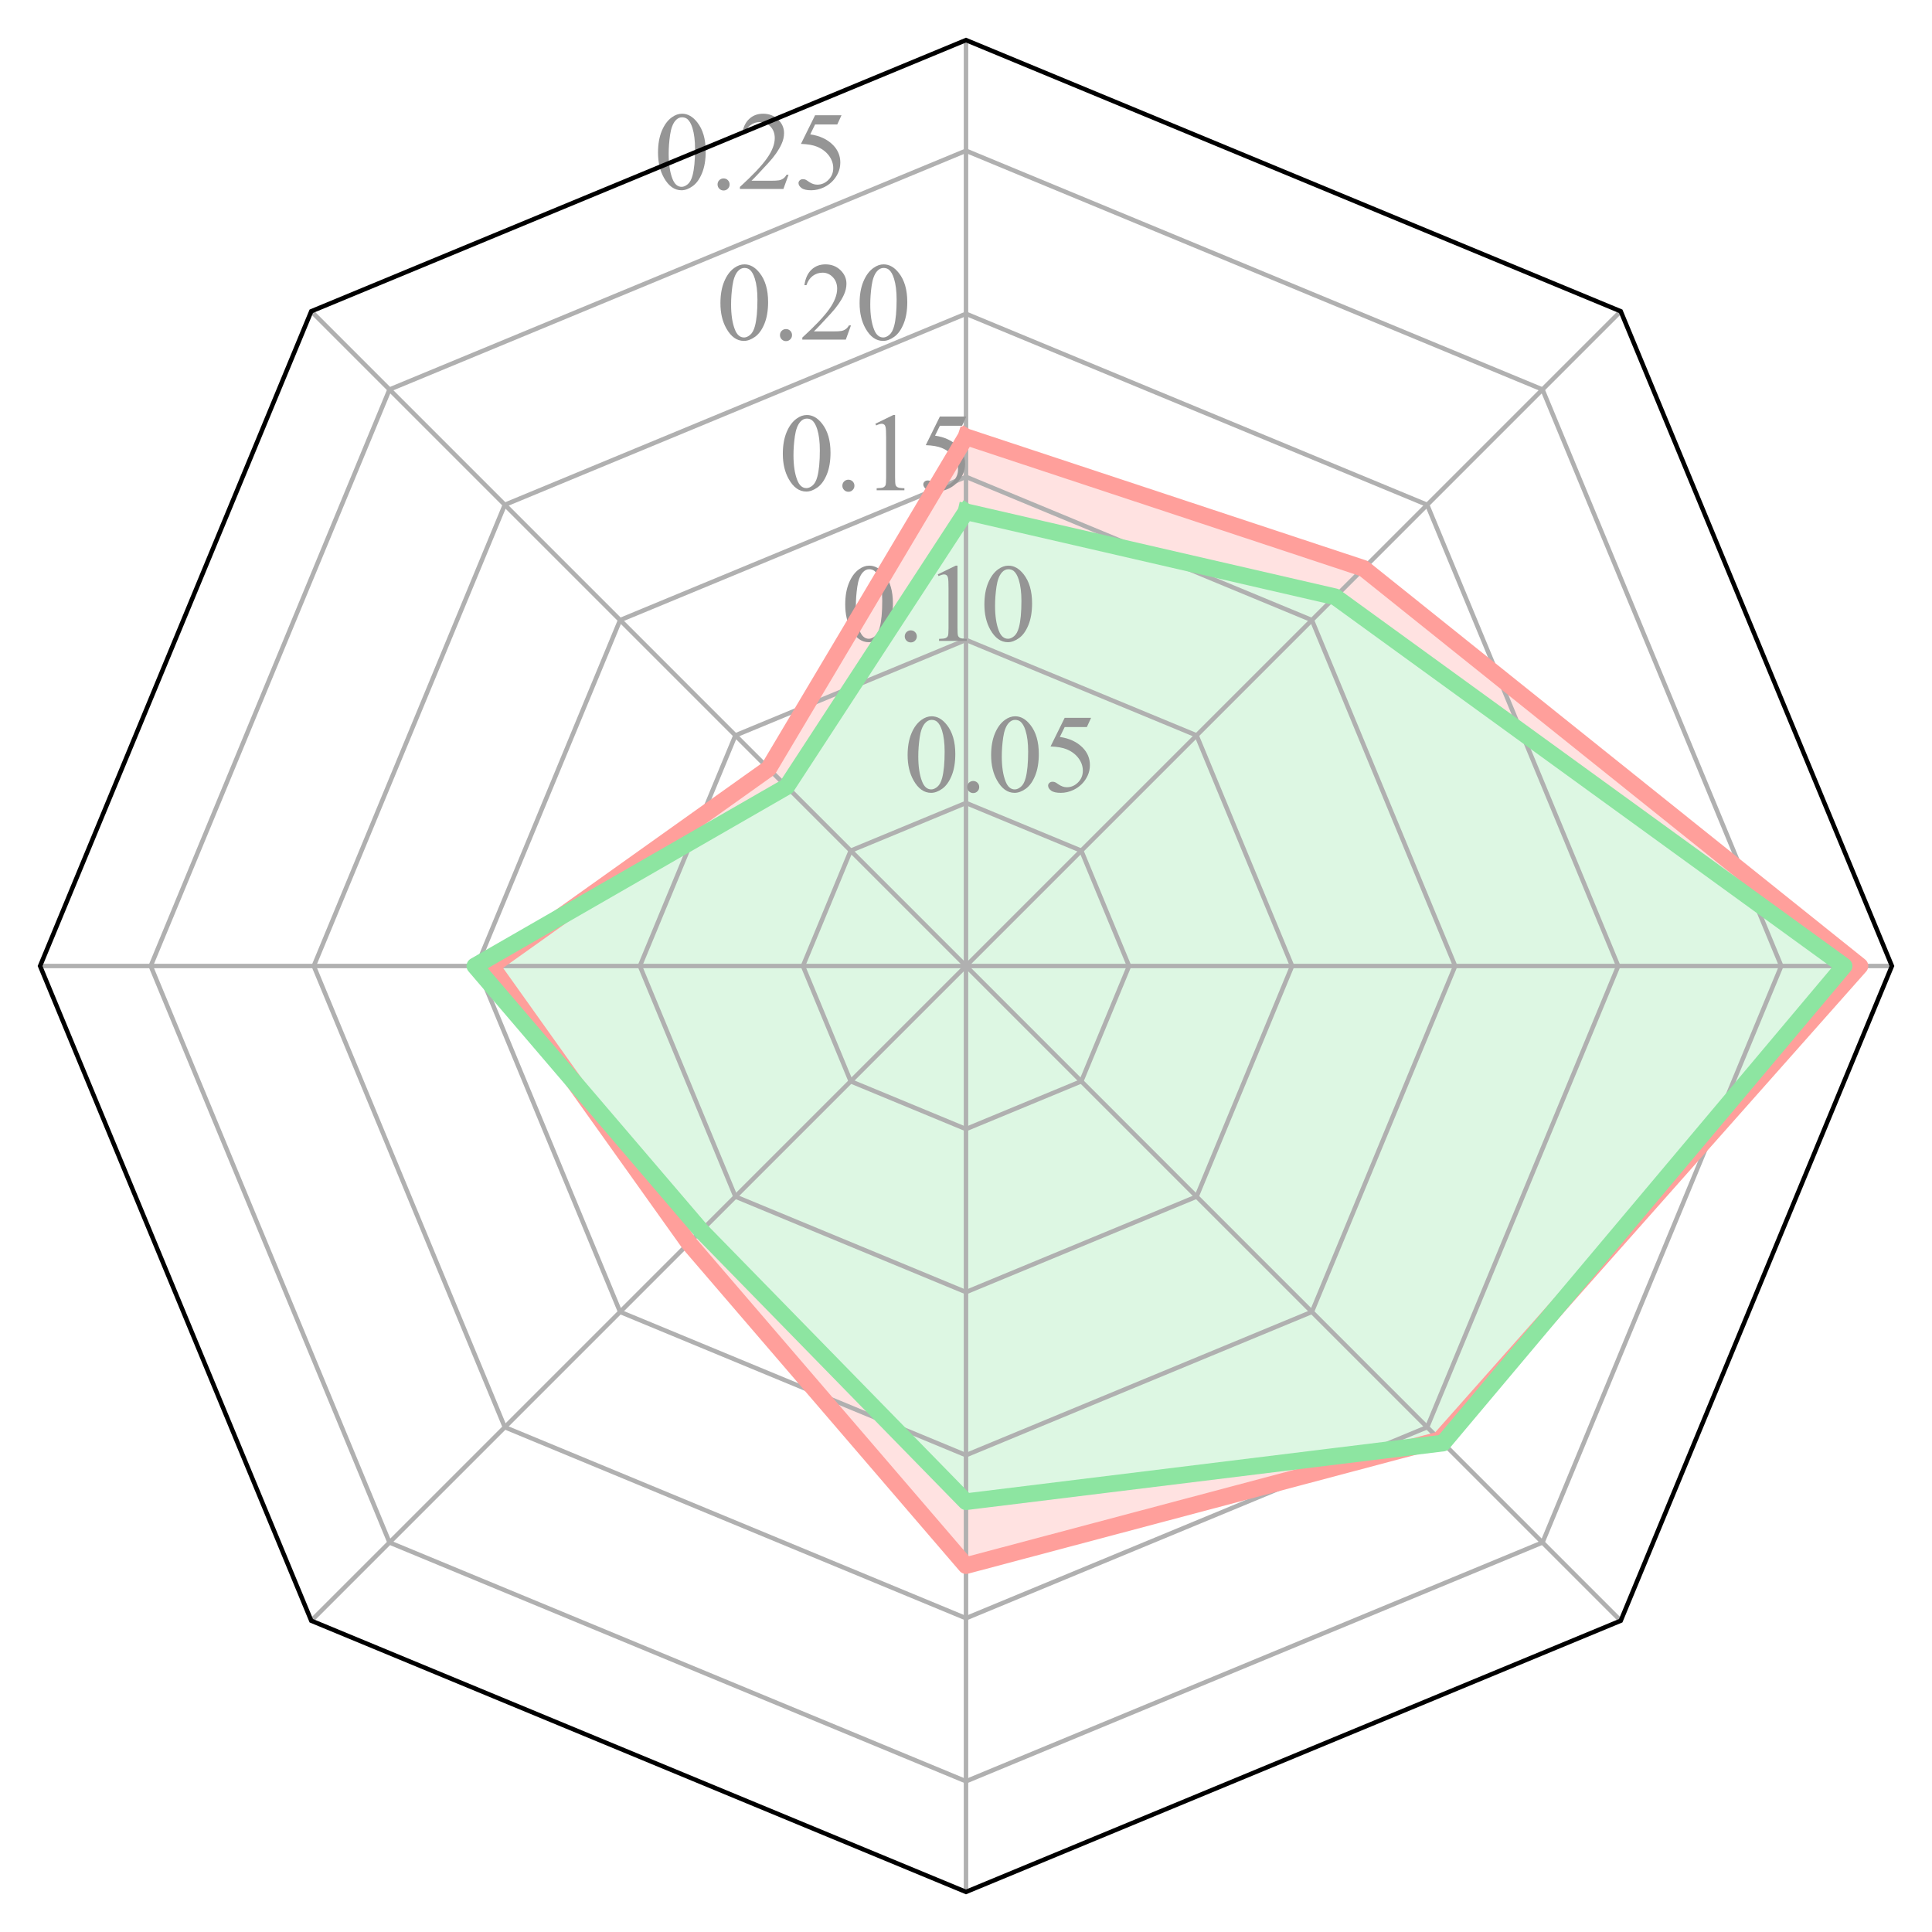
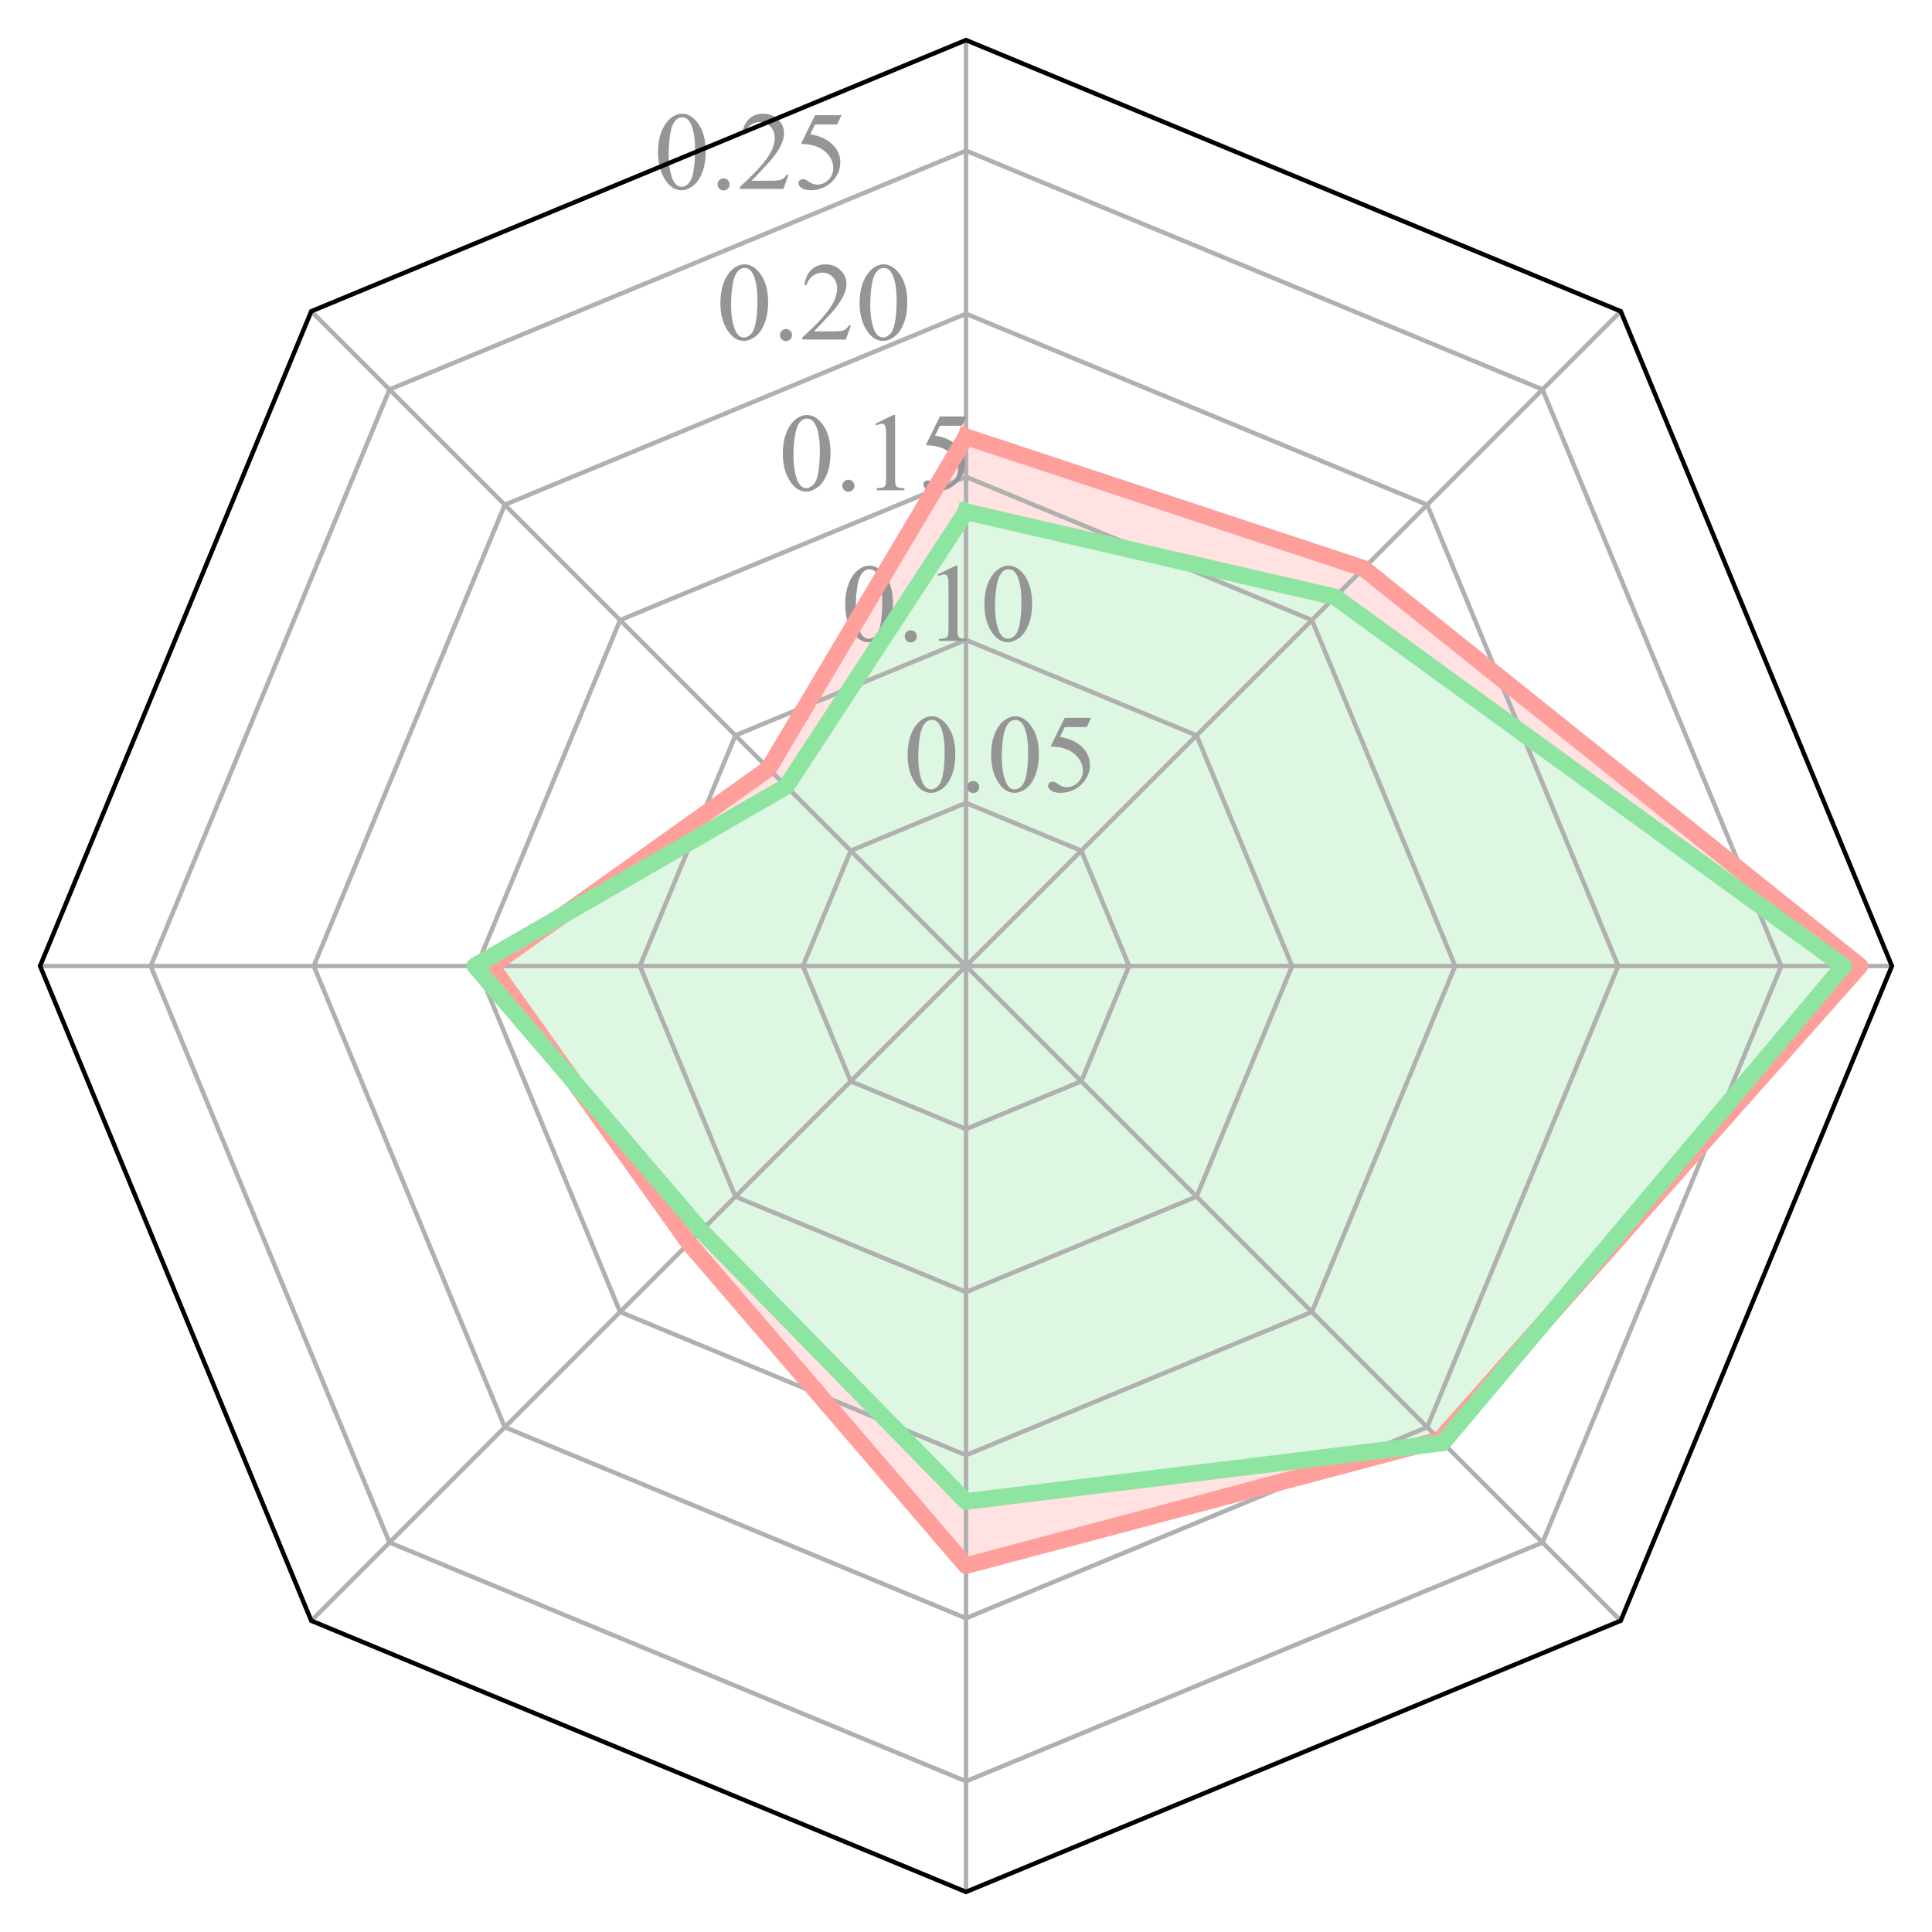
<svg xmlns="http://www.w3.org/2000/svg" xmlns:xlink="http://www.w3.org/1999/xlink" width="347.04pt" height="347.04pt" viewBox="0 0 347.04 347.04" version="1.1">
  <defs>
    <style type="text/css">*{stroke-linejoin: round; stroke-linecap: butt}</style>
  </defs>
  <g id="figure_1">
    <g id="patch_1">
      <path d="M 0 347.04  L 347.04 347.04  L 347.04 -0  L 0 -0  z " style="fill: #ffffff" />
    </g>
    <g id="axes_1">
      <g id="patch_2">
        <path d="M 173.52 7.2  L 55.914 55.914  L 7.2 173.52  L 55.914 291.126  L 173.52 339.84  L 291.126 291.126  L 339.84 173.52  L 291.126 55.914  z " style="fill: #ffffff" />
      </g>
      <g id="patch_3">
-         <path d="M 173.52 78.458  L 138.065 138.065  L 88.276 173.52  L 123.745 223.295  L 173.52 281.222  L 258.622 258.622  L 334.089 173.52  L 244.941 102.099  z " clip-path="url(#p95d8b37992)" style="fill: #ff9f9b; opacity: 0.3; stroke: #ff9f9b; stroke-linejoin: miter" />
+         <path d="M 173.52 78.456  L 138.064 138.064  L 88.274 173.52  L 123.744 223.296  L 173.52 281.225  L 258.624 258.624  L 334.093 173.52  L 244.943 102.097  z " clip-path="url(#p09a767d685)" style="fill: #ff9f9b; opacity: 0.3; stroke: #ff9f9b; stroke-linejoin: miter" />
      </g>
      <g id="patch_4">
-         <path d="M 173.52 91.927  L 141.306 141.306  L 85.304 173.52  L 125.963 221.077  L 173.52 269.746  L 259.209 259.209  L 331.244 173.52  L 239.834 107.206  z " clip-path="url(#p95d8b37992)" style="fill: #ffffff; stroke: #ffffff; stroke-linejoin: miter" />
+         <path d="M 173.52 91.926  L 141.252 141.252  L 85.302 173.52  L 125.972 221.068  L 173.52 269.703  L 259.173 259.173  L 331.129 173.52  L 239.81 107.23  z " clip-path="url(#p09a767d685)" style="fill: #ffffff; stroke: #ffffff; stroke-linejoin: miter" />
      </g>
      <g id="patch_5">
-         <path d="M 173.52 91.927  L 141.306 141.306  L 85.304 173.52  L 125.963 221.077  L 173.52 269.746  L 259.209 259.209  L 331.244 173.52  L 239.834 107.206  z " clip-path="url(#p95d8b37992)" style="fill: #8de5a1; opacity: 0.3; stroke: #8de5a1; stroke-linejoin: miter" />
+         <path d="M 173.52 91.926  L 141.252 141.252  L 85.302 173.52  L 125.972 221.068  L 173.52 269.703  L 259.173 259.173  L 331.129 173.52  L 239.81 107.23  z " clip-path="url(#p09a767d685)" style="fill: #8de5a1; opacity: 0.3; stroke: #8de5a1; stroke-linejoin: miter" />
      </g>
      <g id="matplotlib.axis_1">
        <g id="xtick_1">
          <g id="line2d_1">
-             <path d="M 173.52 173.52  L 173.52 152.73  L 173.52 131.94  L 173.52 111.15  L 173.52 90.36  L 173.52 69.57  L 173.52 48.78  L 173.52 27.99  L 173.52 7.2  " clip-path="url(#p95d8b37992)" style="fill: none; stroke: #b0b0b0; stroke-width: 0.8; stroke-linecap: square" />
+             <path d="M 173.52 173.52  L 173.52 152.73  L 173.52 131.94  L 173.52 111.15  L 173.52 90.36  L 173.52 69.57  L 173.52 48.78  L 173.52 27.99  L 173.52 7.2  " clip-path="url(#p09a767d685)" style="fill: none; stroke: #b0b0b0; stroke-width: 0.8; stroke-linecap: square" />
          </g>
        </g>
        <g id="xtick_2">
          <g id="line2d_2">
-             <path d="M 173.52 173.52  L 158.819 158.819  L 144.119 144.119  L 129.418 129.418  L 114.717 114.717  L 100.016 100.016  L 85.316 85.316  L 70.615 70.615  L 55.914 55.914  " clip-path="url(#p95d8b37992)" style="fill: none; stroke: #b0b0b0; stroke-width: 0.8; stroke-linecap: square" />
+             <path d="M 173.52 173.52  L 158.819 158.819  L 144.119 144.119  L 129.418 129.418  L 114.717 114.717  L 100.016 100.016  L 85.316 85.316  L 70.615 70.615  L 55.914 55.914  " clip-path="url(#p09a767d685)" style="fill: none; stroke: #b0b0b0; stroke-width: 0.8; stroke-linecap: square" />
          </g>
        </g>
        <g id="xtick_3">
          <g id="line2d_3">
-             <path d="M 173.52 173.52  L 152.73 173.52  L 131.94 173.52  L 111.15 173.52  L 90.36 173.52  L 69.57 173.52  L 48.78 173.52  L 27.99 173.52  L 7.2 173.52  " clip-path="url(#p95d8b37992)" style="fill: none; stroke: #b0b0b0; stroke-width: 0.8; stroke-linecap: square" />
+             <path d="M 173.52 173.52  L 152.73 173.52  L 131.94 173.52  L 111.15 173.52  L 90.36 173.52  L 69.57 173.52  L 48.78 173.52  L 27.99 173.52  L 7.2 173.52  " clip-path="url(#p09a767d685)" style="fill: none; stroke: #b0b0b0; stroke-width: 0.8; stroke-linecap: square" />
          </g>
        </g>
        <g id="xtick_4">
          <g id="line2d_4">
-             <path d="M 173.52 173.52  L 158.819 188.221  L 144.119 202.922  L 129.418 217.622  L 114.717 232.323  L 100.016 247.024  L 85.316 261.724  L 70.615 276.425  L 55.914 291.126  " clip-path="url(#p95d8b37992)" style="fill: none; stroke: #b0b0b0; stroke-width: 0.8; stroke-linecap: square" />
+             <path d="M 173.52 173.52  L 158.819 188.221  L 144.119 202.922  L 129.418 217.622  L 114.717 232.323  L 100.016 247.024  L 85.316 261.724  L 70.615 276.425  L 55.914 291.126  " clip-path="url(#p09a767d685)" style="fill: none; stroke: #b0b0b0; stroke-width: 0.8; stroke-linecap: square" />
          </g>
        </g>
        <g id="xtick_5">
          <g id="line2d_5">
-             <path d="M 173.52 173.52  L 173.52 194.31  L 173.52 215.1  L 173.52 235.89  L 173.52 256.68  L 173.52 277.47  L 173.52 298.26  L 173.52 319.05  L 173.52 339.84  " clip-path="url(#p95d8b37992)" style="fill: none; stroke: #b0b0b0; stroke-width: 0.8; stroke-linecap: square" />
+             <path d="M 173.52 173.52  L 173.52 194.31  L 173.52 215.1  L 173.52 235.89  L 173.52 256.68  L 173.52 277.47  L 173.52 298.26  L 173.52 319.05  L 173.52 339.84  " clip-path="url(#p09a767d685)" style="fill: none; stroke: #b0b0b0; stroke-width: 0.8; stroke-linecap: square" />
          </g>
        </g>
        <g id="xtick_6">
          <g id="line2d_6">
-             <path d="M 173.52 173.52  L 188.221 188.221  L 202.922 202.922  L 217.622 217.622  L 232.323 232.323  L 247.024 247.024  L 261.724 261.724  L 276.425 276.425  L 291.126 291.126  " clip-path="url(#p95d8b37992)" style="fill: none; stroke: #b0b0b0; stroke-width: 0.8; stroke-linecap: square" />
+             <path d="M 173.52 173.52  L 188.221 188.221  L 202.922 202.922  L 217.622 217.622  L 232.323 232.323  L 247.024 247.024  L 261.724 261.724  L 276.425 276.425  L 291.126 291.126  " clip-path="url(#p09a767d685)" style="fill: none; stroke: #b0b0b0; stroke-width: 0.8; stroke-linecap: square" />
          </g>
        </g>
        <g id="xtick_7">
          <g id="line2d_7">
-             <path d="M 173.52 173.52  L 194.31 173.52  L 215.1 173.52  L 235.89 173.52  L 256.68 173.52  L 277.47 173.52  L 298.26 173.52  L 319.05 173.52  L 339.84 173.52  " clip-path="url(#p95d8b37992)" style="fill: none; stroke: #b0b0b0; stroke-width: 0.8; stroke-linecap: square" />
+             <path d="M 173.52 173.52  L 194.31 173.52  L 215.1 173.52  L 235.89 173.52  L 256.68 173.52  L 277.47 173.52  L 298.26 173.52  L 319.05 173.52  L 339.84 173.52  " clip-path="url(#p09a767d685)" style="fill: none; stroke: #b0b0b0; stroke-width: 0.8; stroke-linecap: square" />
          </g>
        </g>
        <g id="xtick_8">
          <g id="line2d_8">
-             <path d="M 173.52 173.52  L 188.221 158.819  L 202.922 144.119  L 217.622 129.418  L 232.323 114.717  L 247.024 100.016  L 261.724 85.316  L 276.425 70.615  L 291.126 55.914  " clip-path="url(#p95d8b37992)" style="fill: none; stroke: #b0b0b0; stroke-width: 0.8; stroke-linecap: square" />
+             <path d="M 173.52 173.52  L 188.221 158.819  L 202.922 144.119  L 217.622 129.418  L 232.323 114.717  L 247.024 100.016  L 261.724 85.316  L 276.425 70.615  L 291.126 55.914  " clip-path="url(#p09a767d685)" style="fill: none; stroke: #b0b0b0; stroke-width: 0.8; stroke-linecap: square" />
          </g>
        </g>
      </g>
      <g id="matplotlib.axis_2">
        <g id="ytick_1">
          <g id="line2d_9">
-             <path d="M 173.52 144.23  L 152.809 152.809  L 144.23 173.52  L 152.809 194.231  L 173.52 202.81  L 194.231 194.231  L 202.81 173.52  L 194.231 152.809  L 173.52 144.23  " clip-path="url(#p95d8b37992)" style="fill: none; stroke: #b0b0b0; stroke-width: 0.8; stroke-linecap: square" />
+             <path d="M 173.52 144.23  L 152.809 152.809  L 144.23 173.52  L 152.809 194.231  L 173.52 202.81  L 194.231 194.231  L 202.81 173.52  L 194.231 152.809  L 173.52 144.23  " clip-path="url(#p09a767d685)" style="fill: none; stroke: #b0b0b0; stroke-width: 0.8; stroke-linecap: square" />
          </g>
          <g id="text_1">
-             <g style="fill: #959595" transform="translate(162.3114 142.1819) scale(0.2 -0.2)">
+             <g style="fill: #959595" transform="translate(162.3111 142.1813) scale(0.2 -0.2)">
              <defs>
                <path id="TimesNewRomanPSMT-30" d="M 231 2094  Q 231 2819 450 3342  Q 669 3866 1031 4122  Q 1313 4325 1613 4325  Q 2100 4325 2488 3828  Q 2972 3213 2972 2159  Q 2972 1422 2759 906  Q 2547 391 2217 158  Q 1888 -75 1581 -75  Q 975 -75 572 641  Q 231 1244 231 2094  z M 844 2016  Q 844 1141 1059 588  Q 1238 122 1591 122  Q 1759 122 1940 273  Q 2122 425 2216 781  Q 2359 1319 2359 2297  Q 2359 3022 2209 3506  Q 2097 3866 1919 4016  Q 1791 4119 1609 4119  Q 1397 4119 1231 3928  Q 1006 3669 925 3112  Q 844 2556 844 2016  z " transform="scale(0.015625)" />
                <path id="TimesNewRomanPSMT-2e" d="M 800 606  Q 947 606 1047 504  Q 1147 403 1147 259  Q 1147 116 1045 14  Q 944 -88 800 -88  Q 656 -88 554 14  Q 453 116 453 259  Q 453 406 554 506  Q 656 606 800 606  z " transform="scale(0.015625)" />
                <path id="TimesNewRomanPSMT-35" d="M 2778 4238  L 2534 3706  L 1259 3706  L 981 3138  Q 1809 3016 2294 2522  Q 2709 2097 2709 1522  Q 2709 1188 2573 903  Q 2438 619 2231 419  Q 2025 219 1772 97  Q 1413 -75 1034 -75  Q 653 -75 479 54  Q 306 184 306 341  Q 306 428 378 495  Q 450 563 559 563  Q 641 563 702 538  Q 763 513 909 409  Q 1144 247 1384 247  Q 1750 247 2026 523  Q 2303 800 2303 1197  Q 2303 1581 2056 1914  Q 1809 2247 1375 2428  Q 1034 2569 447 2591  L 1259 4238  L 2778 4238  z " transform="scale(0.015625)" />
              </defs>
              <use xlink:href="#TimesNewRomanPSMT-30" />
              <use xlink:href="#TimesNewRomanPSMT-2e" x="50" />
              <use xlink:href="#TimesNewRomanPSMT-30" x="75" />
              <use xlink:href="#TimesNewRomanPSMT-35" x="125" />
            </g>
          </g>
        </g>
        <g id="ytick_2">
          <g id="line2d_10">
-             <path d="M 173.52 114.941  L 132.098 132.098  L 114.941 173.52  L 132.098 214.942  L 173.52 232.099  L 214.942 214.942  L 232.099 173.52  L 214.942 132.098  L 173.52 114.941  " clip-path="url(#p95d8b37992)" style="fill: none; stroke: #b0b0b0; stroke-width: 0.8; stroke-linecap: square" />
+             <path d="M 173.52 114.94  L 132.097 132.097  L 114.94 173.52  L 132.097 214.943  L 173.52 232.1  L 214.943 214.943  L 232.1 173.52  L 214.943 132.097  L 173.52 114.94  " clip-path="url(#p09a767d685)" style="fill: none; stroke: #b0b0b0; stroke-width: 0.8; stroke-linecap: square" />
          </g>
          <g id="text_2">
-             <g style="fill: #959595" transform="translate(151.1028 115.1219) scale(0.2 -0.2)">
+             <g style="fill: #959595" transform="translate(151.1023 115.1207) scale(0.2 -0.2)">
              <defs>
                <path id="TimesNewRomanPSMT-31" d="M 750 3822  L 1781 4325  L 1884 4325  L 1884 747  Q 1884 391 1914 303  Q 1944 216 2037 169  Q 2131 122 2419 116  L 2419 0  L 825 0  L 825 116  Q 1125 122 1212 167  Q 1300 213 1334 289  Q 1369 366 1369 747  L 1369 3034  Q 1369 3497 1338 3628  Q 1316 3728 1258 3775  Q 1200 3822 1119 3822  Q 1003 3822 797 3725  L 750 3822  z " transform="scale(0.015625)" />
              </defs>
              <use xlink:href="#TimesNewRomanPSMT-30" />
              <use xlink:href="#TimesNewRomanPSMT-2e" x="50" />
              <use xlink:href="#TimesNewRomanPSMT-31" x="75" />
              <use xlink:href="#TimesNewRomanPSMT-30" x="125" />
            </g>
          </g>
        </g>
        <g id="ytick_3">
          <g id="line2d_11">
-             <path d="M 173.52 85.651  L 111.388 111.388  L 85.651 173.52  L 111.388 235.652  L 173.52 261.389  L 235.652 235.652  L 261.389 173.52  L 235.652 111.388  L 173.52 85.651  " clip-path="url(#p95d8b37992)" style="fill: none; stroke: #b0b0b0; stroke-width: 0.8; stroke-linecap: square" />
+             <path d="M 173.52 85.649  L 111.386 111.386  L 85.649 173.52  L 111.386 235.654  L 173.52 261.391  L 235.654 235.654  L 261.391 173.52  L 235.654 111.386  L 173.52 85.649  " clip-path="url(#p09a767d685)" style="fill: none; stroke: #b0b0b0; stroke-width: 0.8; stroke-linecap: square" />
          </g>
          <g id="text_3">
-             <g style="fill: #959595" transform="translate(139.8942 88.06192) scale(0.2 -0.2)">
+             <g style="fill: #959595" transform="translate(139.8934 88.06008) scale(0.2 -0.2)">
              <use xlink:href="#TimesNewRomanPSMT-30" />
              <use xlink:href="#TimesNewRomanPSMT-2e" x="50" />
              <use xlink:href="#TimesNewRomanPSMT-31" x="75" />
              <use xlink:href="#TimesNewRomanPSMT-35" x="125" />
            </g>
          </g>
        </g>
        <g id="ytick_4">
          <g id="line2d_12">
-             <path d="M 173.52 56.362  L 90.677 90.677  L 56.362 173.52  L 90.677 256.363  L 173.52 290.678  L 256.363 256.363  L 290.678 173.52  L 256.363 90.677  L 173.52 56.362  " clip-path="url(#p95d8b37992)" style="fill: none; stroke: #b0b0b0; stroke-width: 0.8; stroke-linecap: square" />
+             <path d="M 173.52 56.359  L 90.675 90.675  L 56.359 173.52  L 90.675 256.365  L 173.52 290.681  L 256.365 256.365  L 290.681 173.52  L 256.365 90.675  L 173.52 56.359  " clip-path="url(#p09a767d685)" style="fill: none; stroke: #b0b0b0; stroke-width: 0.8; stroke-linecap: square" />
          </g>
          <g id="text_4">
-             <g style="fill: #959595" transform="translate(128.6855 61.00193) scale(0.2 -0.2)">
+             <g style="fill: #959595" transform="translate(128.6845 60.99948) scale(0.2 -0.2)">
              <defs>
                <path id="TimesNewRomanPSMT-32" d="M 2934 816  L 2638 0  L 138 0  L 138 116  Q 1241 1122 1691 1759  Q 2141 2397 2141 2925  Q 2141 3328 1894 3587  Q 1647 3847 1303 3847  Q 991 3847 742 3664  Q 494 3481 375 3128  L 259 3128  Q 338 3706 661 4015  Q 984 4325 1469 4325  Q 1984 4325 2329 3994  Q 2675 3663 2675 3213  Q 2675 2891 2525 2569  Q 2294 2063 1775 1497  Q 997 647 803 472  L 1909 472  Q 2247 472 2383 497  Q 2519 522 2628 598  Q 2738 675 2819 816  L 2934 816  z " transform="scale(0.015625)" />
              </defs>
              <use xlink:href="#TimesNewRomanPSMT-30" />
              <use xlink:href="#TimesNewRomanPSMT-2e" x="50" />
              <use xlink:href="#TimesNewRomanPSMT-32" x="75" />
              <use xlink:href="#TimesNewRomanPSMT-30" x="125" />
            </g>
          </g>
        </g>
        <g id="ytick_5">
          <g id="line2d_13">
-             <path d="M 173.52 27.072  L 69.966 69.966  L 27.072 173.52  L 69.966 277.074  L 173.52 319.968  L 277.074 277.074  L 319.968 173.52  L 277.074 69.966  L 173.52 27.072  " clip-path="url(#p95d8b37992)" style="fill: none; stroke: #b0b0b0; stroke-width: 0.8; stroke-linecap: square" />
+             <path d="M 173.52 27.069  L 69.964 69.964  L 27.069 173.52  L 69.964 277.076  L 173.52 319.971  L 277.076 277.076  L 319.971 173.52  L 277.076 69.964  L 173.52 27.069  " clip-path="url(#p09a767d685)" style="fill: none; stroke: #b0b0b0; stroke-width: 0.8; stroke-linecap: square" />
          </g>
          <g id="text_5">
-             <g style="fill: #959595" transform="translate(117.4769 33.94195) scale(0.2 -0.2)">
+             <g style="fill: #959595" transform="translate(117.4757 33.93888) scale(0.2 -0.2)">
              <use xlink:href="#TimesNewRomanPSMT-30" />
              <use xlink:href="#TimesNewRomanPSMT-2e" x="50" />
              <use xlink:href="#TimesNewRomanPSMT-32" x="75" />
              <use xlink:href="#TimesNewRomanPSMT-35" x="125" />
            </g>
          </g>
        </g>
      </g>
      <g id="line2d_14">
-         <path d="M 173.52 78.458  L 138.065 138.065  L 88.276 173.52  L 123.745 223.295  L 173.52 281.222  L 258.622 258.622  L 334.089 173.52  L 244.941 102.099  L 173.52 78.458  " clip-path="url(#p95d8b37992)" style="fill: none; stroke: #ff9f9b; stroke-width: 3; stroke-linecap: square" />
+         <path d="M 173.52 78.456  L 138.064 138.064  L 88.274 173.52  L 123.744 223.296  L 173.52 281.225  L 258.624 258.624  L 334.093 173.52  L 244.943 102.097  L 173.52 78.456  " clip-path="url(#p09a767d685)" style="fill: none; stroke: #ff9f9b; stroke-width: 3; stroke-linecap: square" />
      </g>
      <g id="line2d_15">
-         <path d="M 173.52 91.927  L 141.306 141.306  L 85.304 173.52  L 125.963 221.077  L 173.52 269.746  L 259.209 259.209  L 331.244 173.52  L 239.834 107.206  L 173.52 91.927  " clip-path="url(#p95d8b37992)" style="fill: none; stroke: #8de5a1; stroke-width: 3; stroke-linecap: square" />
+         <path d="M 173.52 91.926  L 141.252 141.252  L 85.302 173.52  L 125.972 221.068  L 173.52 269.703  L 259.173 259.173  L 331.129 173.52  L 239.81 107.23  L 173.52 91.926  " clip-path="url(#p09a767d685)" style="fill: none; stroke: #8de5a1; stroke-width: 3; stroke-linecap: square" />
      </g>
      <g id="patch_6">
        <path d="M 173.52 7.2  L 55.914 55.914  L 7.2 173.52  L 55.914 291.126  L 173.52 339.84  L 291.126 291.126  L 339.84 173.52  L 291.126 55.914  L 173.52 7.2  z " style="fill: none; stroke: #000000; stroke-width: 0.8; stroke-linejoin: miter; stroke-linecap: square" />
      </g>
    </g>
  </g>
  <defs>
-     <clipPath id="p95d8b37992">
+     <clipPath id="p09a767d685">
      <path d="M 173.52 7.2  L 55.914 55.914  L 7.2 173.52  L 55.914 291.126  L 173.52 339.84  L 291.126 291.126  L 339.84 173.52  L 291.126 55.914  z " />
    </clipPath>
  </defs>
</svg>
